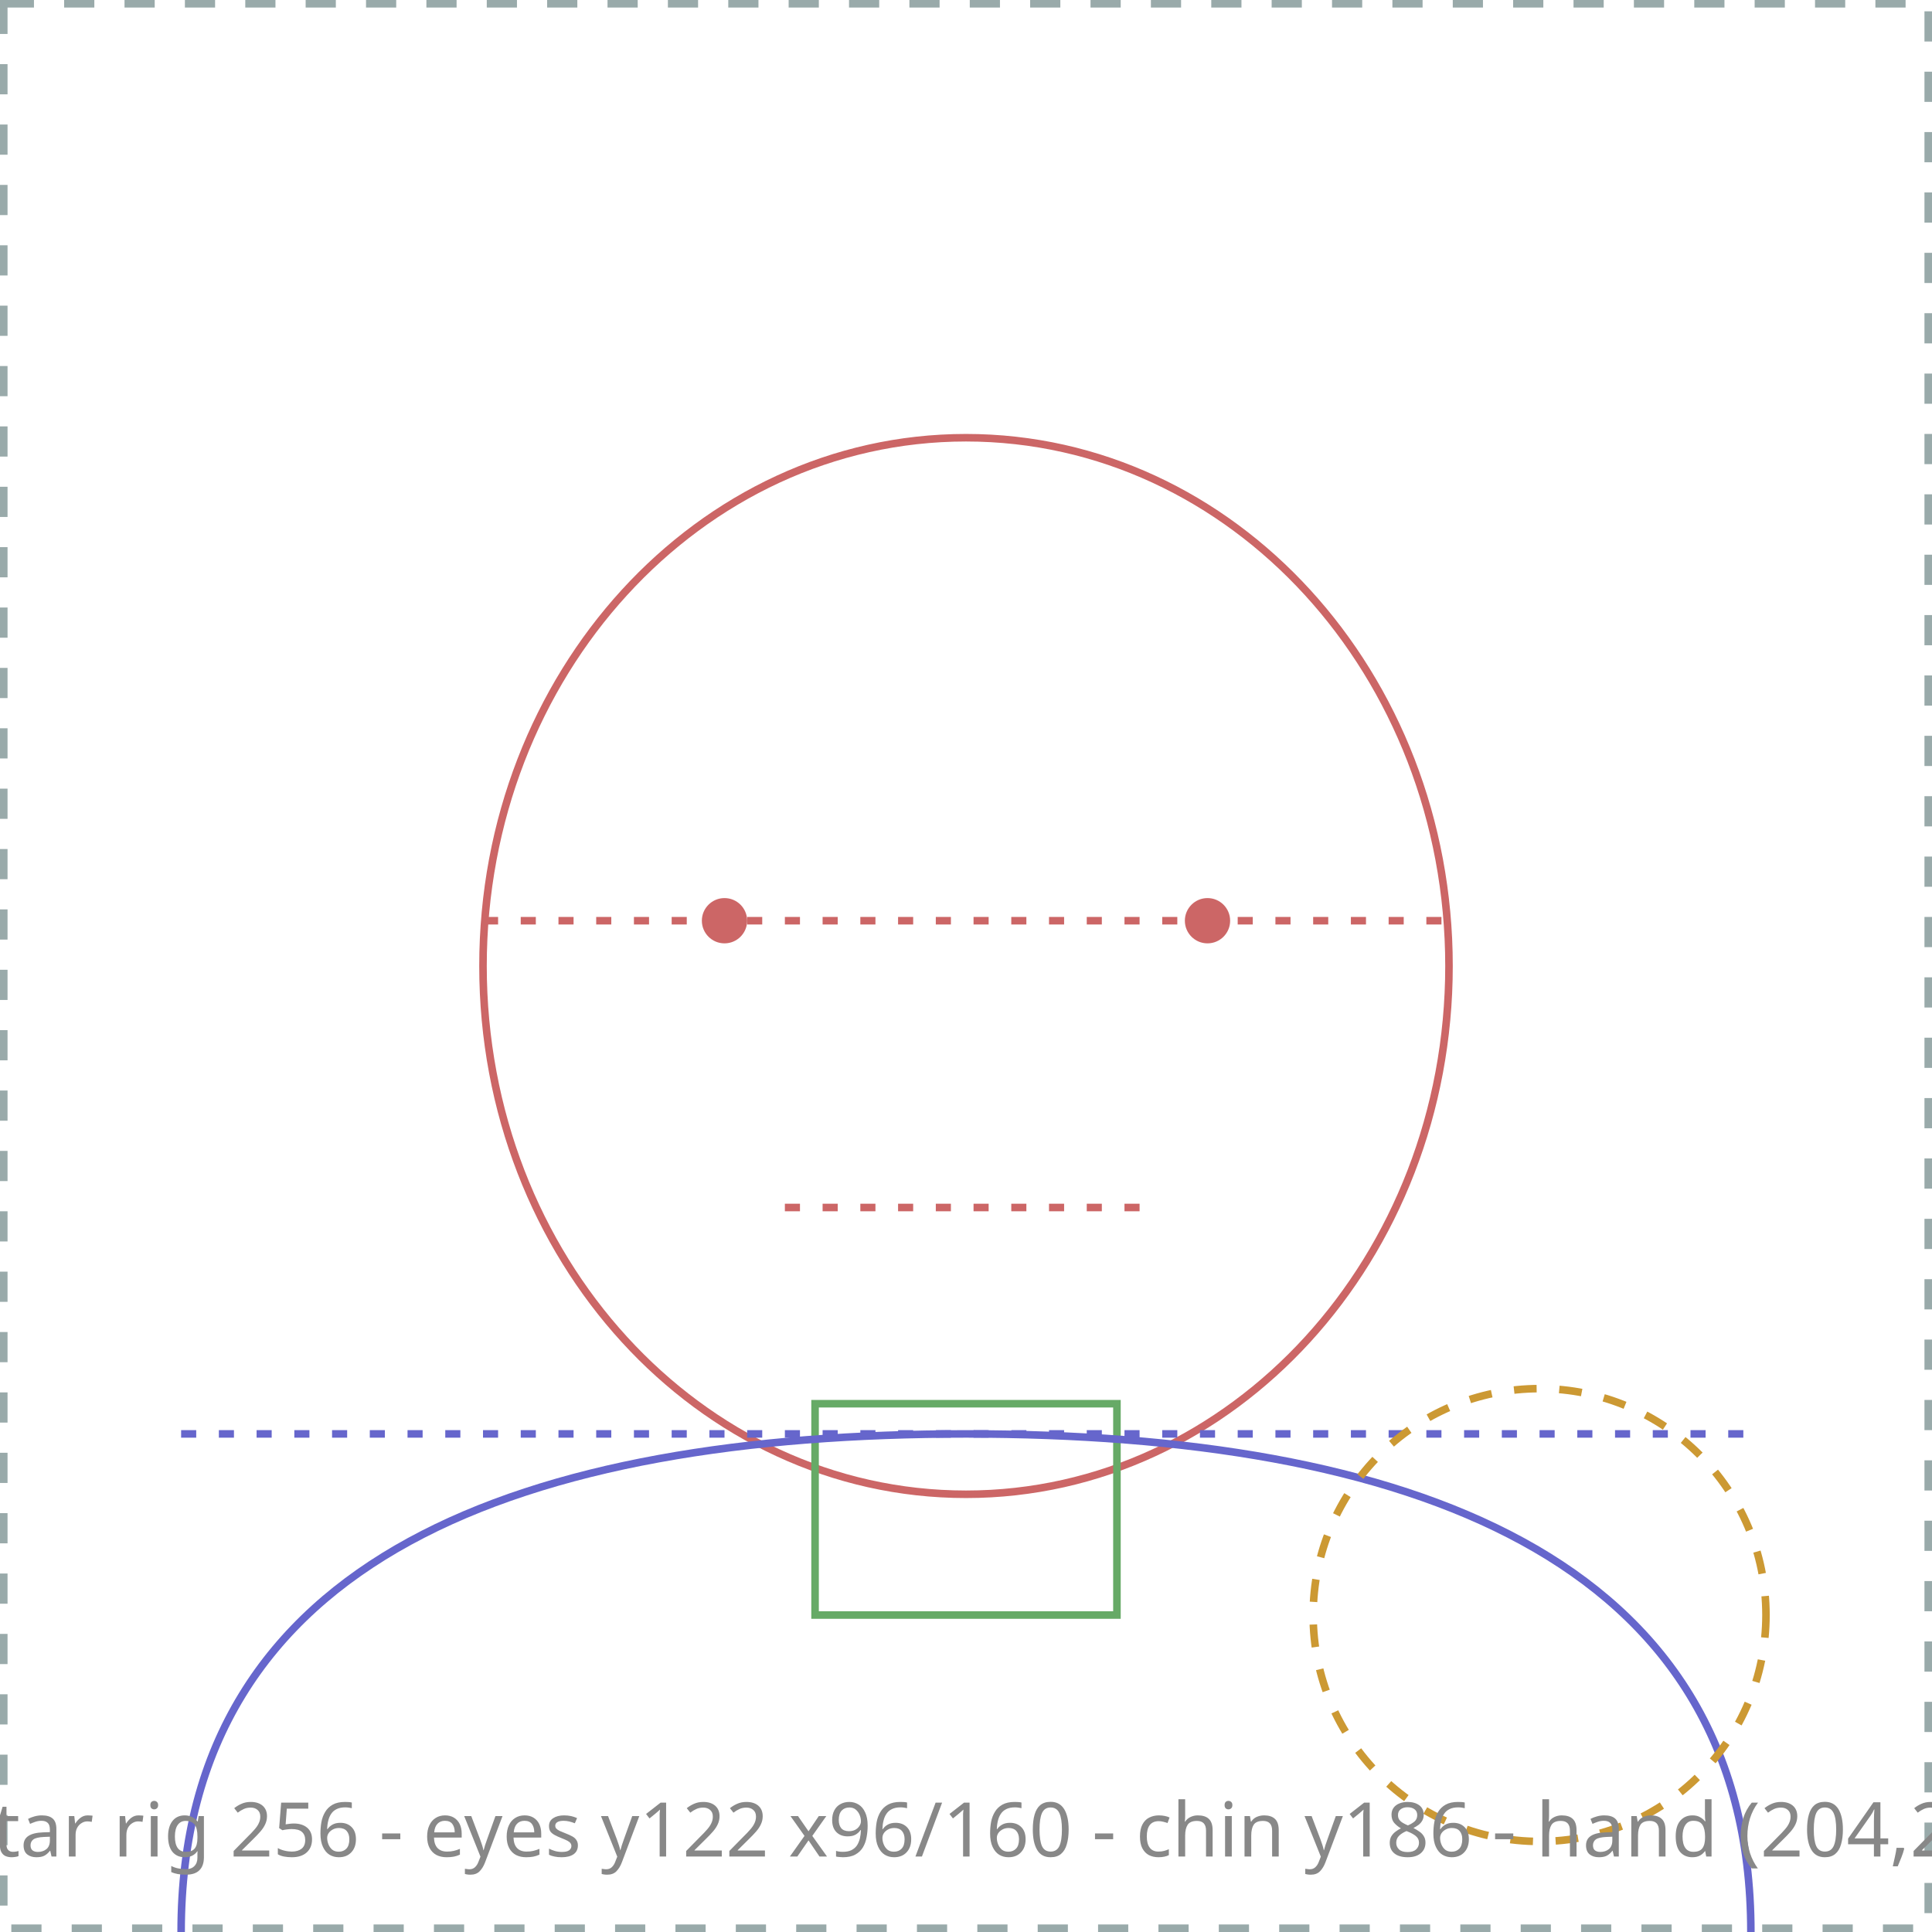
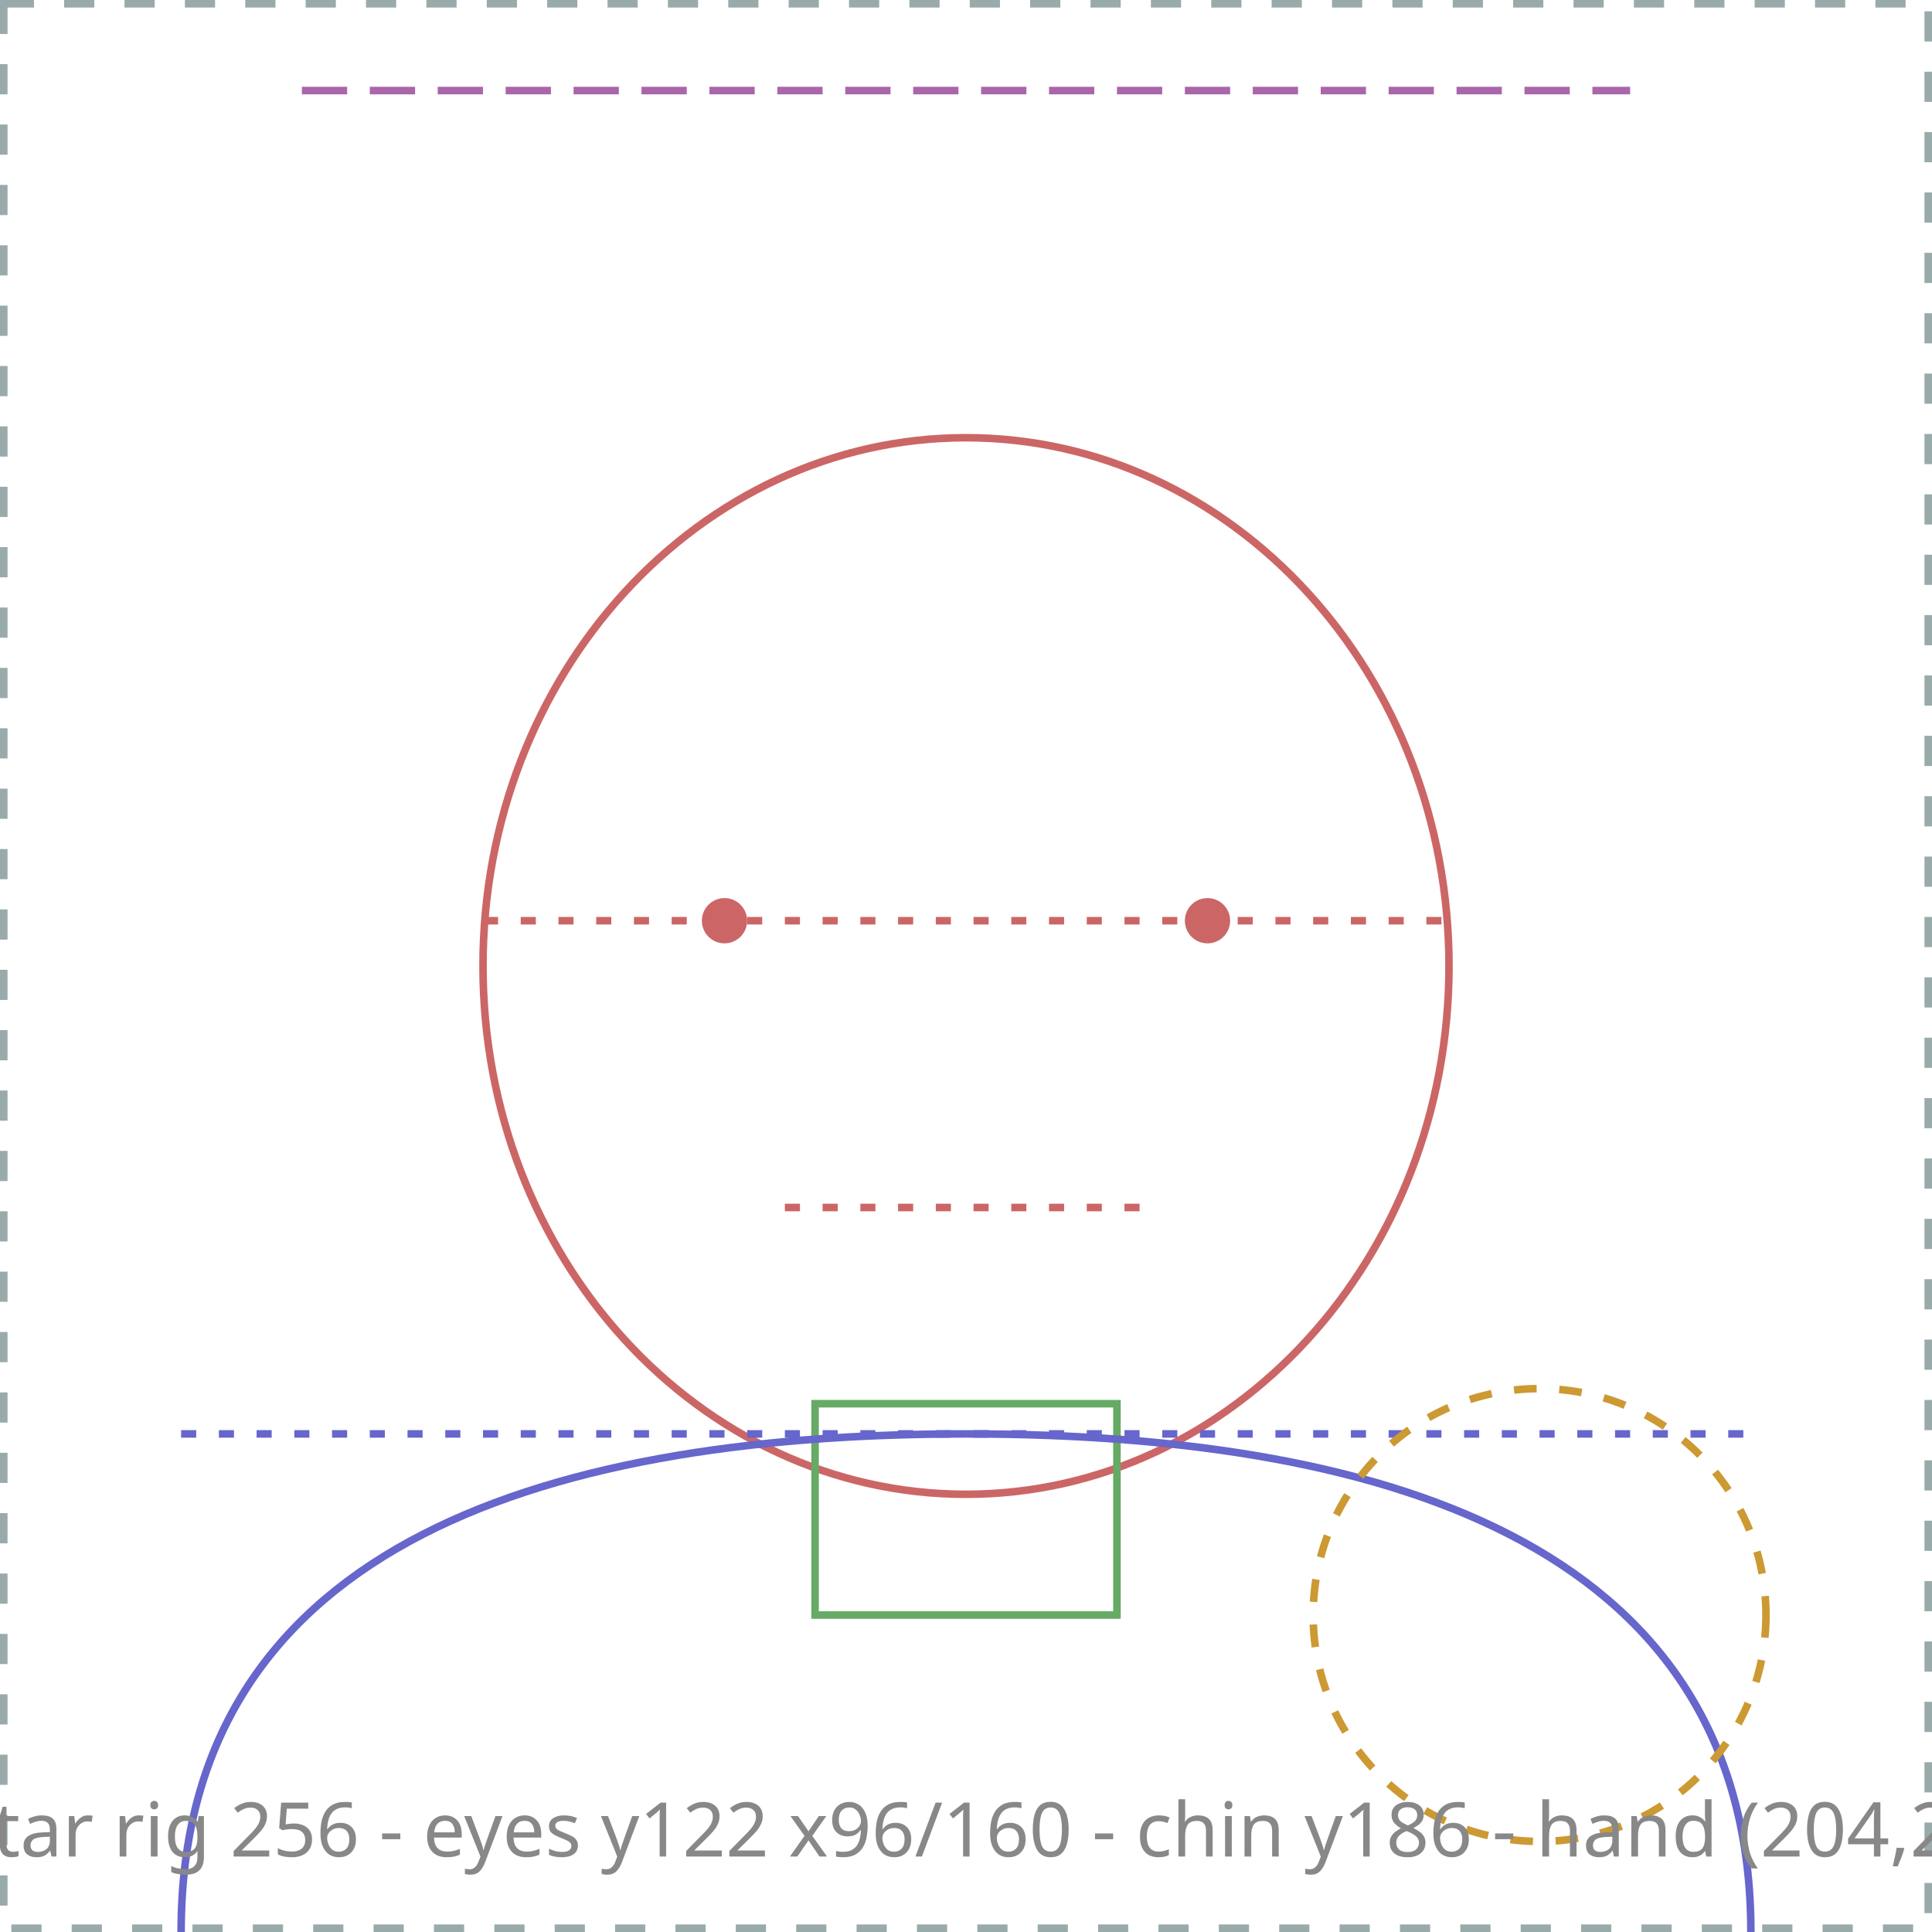
<svg xmlns="http://www.w3.org/2000/svg" width="256" height="256" viewBox="0 0 256 256">
  <rect x="0.5" y="0.5" width="255" height="255" fill="none" stroke="#9aa" stroke-dasharray="4 4" />
  <ellipse cx="128" cy="128" rx="64" ry="70" fill="none" stroke="#c66" stroke-width="1" />
+   <line x1="40" y1="12" x2="216" y2="12" stroke="#a6a" stroke-dasharray="6 3" />
  <line x1="64" y1="122" x2="192" y2="122" stroke="#c66" stroke-dasharray="2 3" />
  <circle cx="96" cy="122" r="3" fill="#c66" />
  <circle cx="160" cy="122" r="3" fill="#c66" />
  <line x1="104" y1="160" x2="152" y2="160" stroke="#c66" stroke-dasharray="2 3" />
  <rect x="108" y="186" width="40" height="28" fill="none" stroke="#6a6" stroke-width="1" />
  <path d="M24 256 C 24 206, 70 190, 128 190 C 186 190, 232 206, 232 256" fill="none" stroke="#66c" stroke-width="1" />
  <line x1="24" y1="190" x2="232" y2="190" stroke="#66c" stroke-dasharray="2 3" />
  <circle cx="204" cy="214" r="30" fill="none" stroke="#c93" stroke-dasharray="3 3" />
  <text x="128" y="246" font-family="sans-serif" font-size="10" text-anchor="middle" fill="#888">avatar rig 256 - eyes y122 x96/160 - chin y186 - hand (204,214)</text>
</svg>
